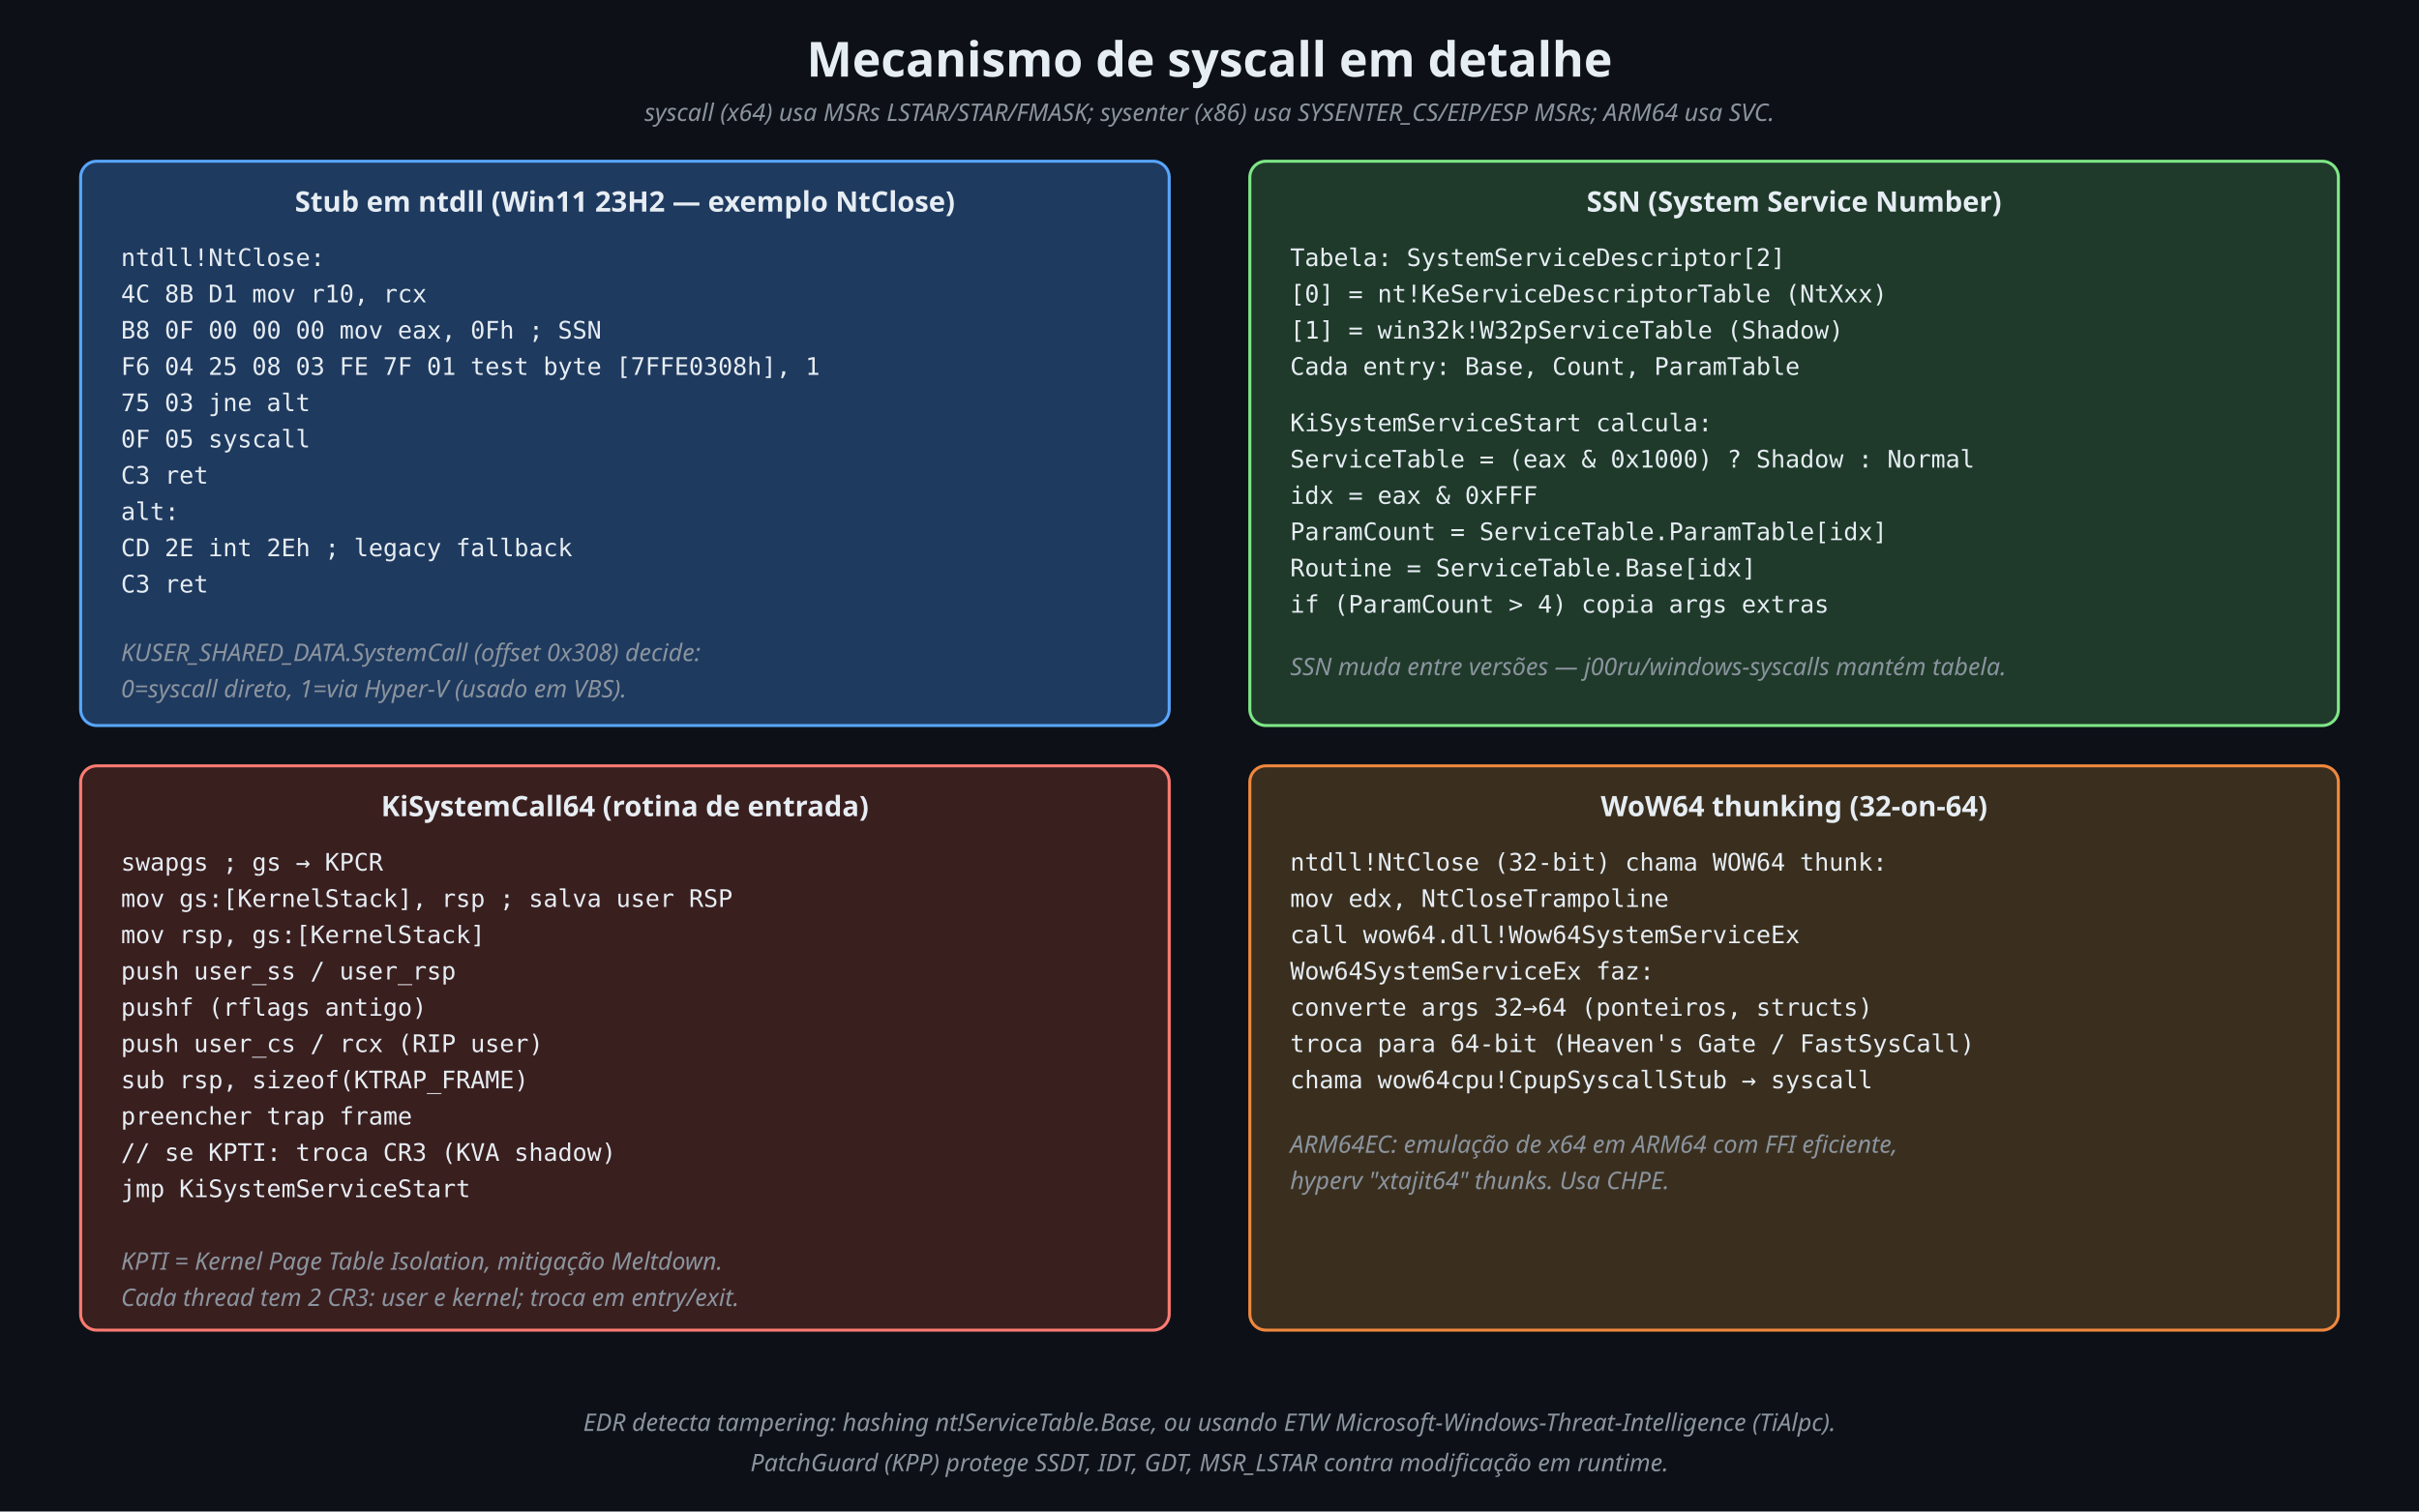
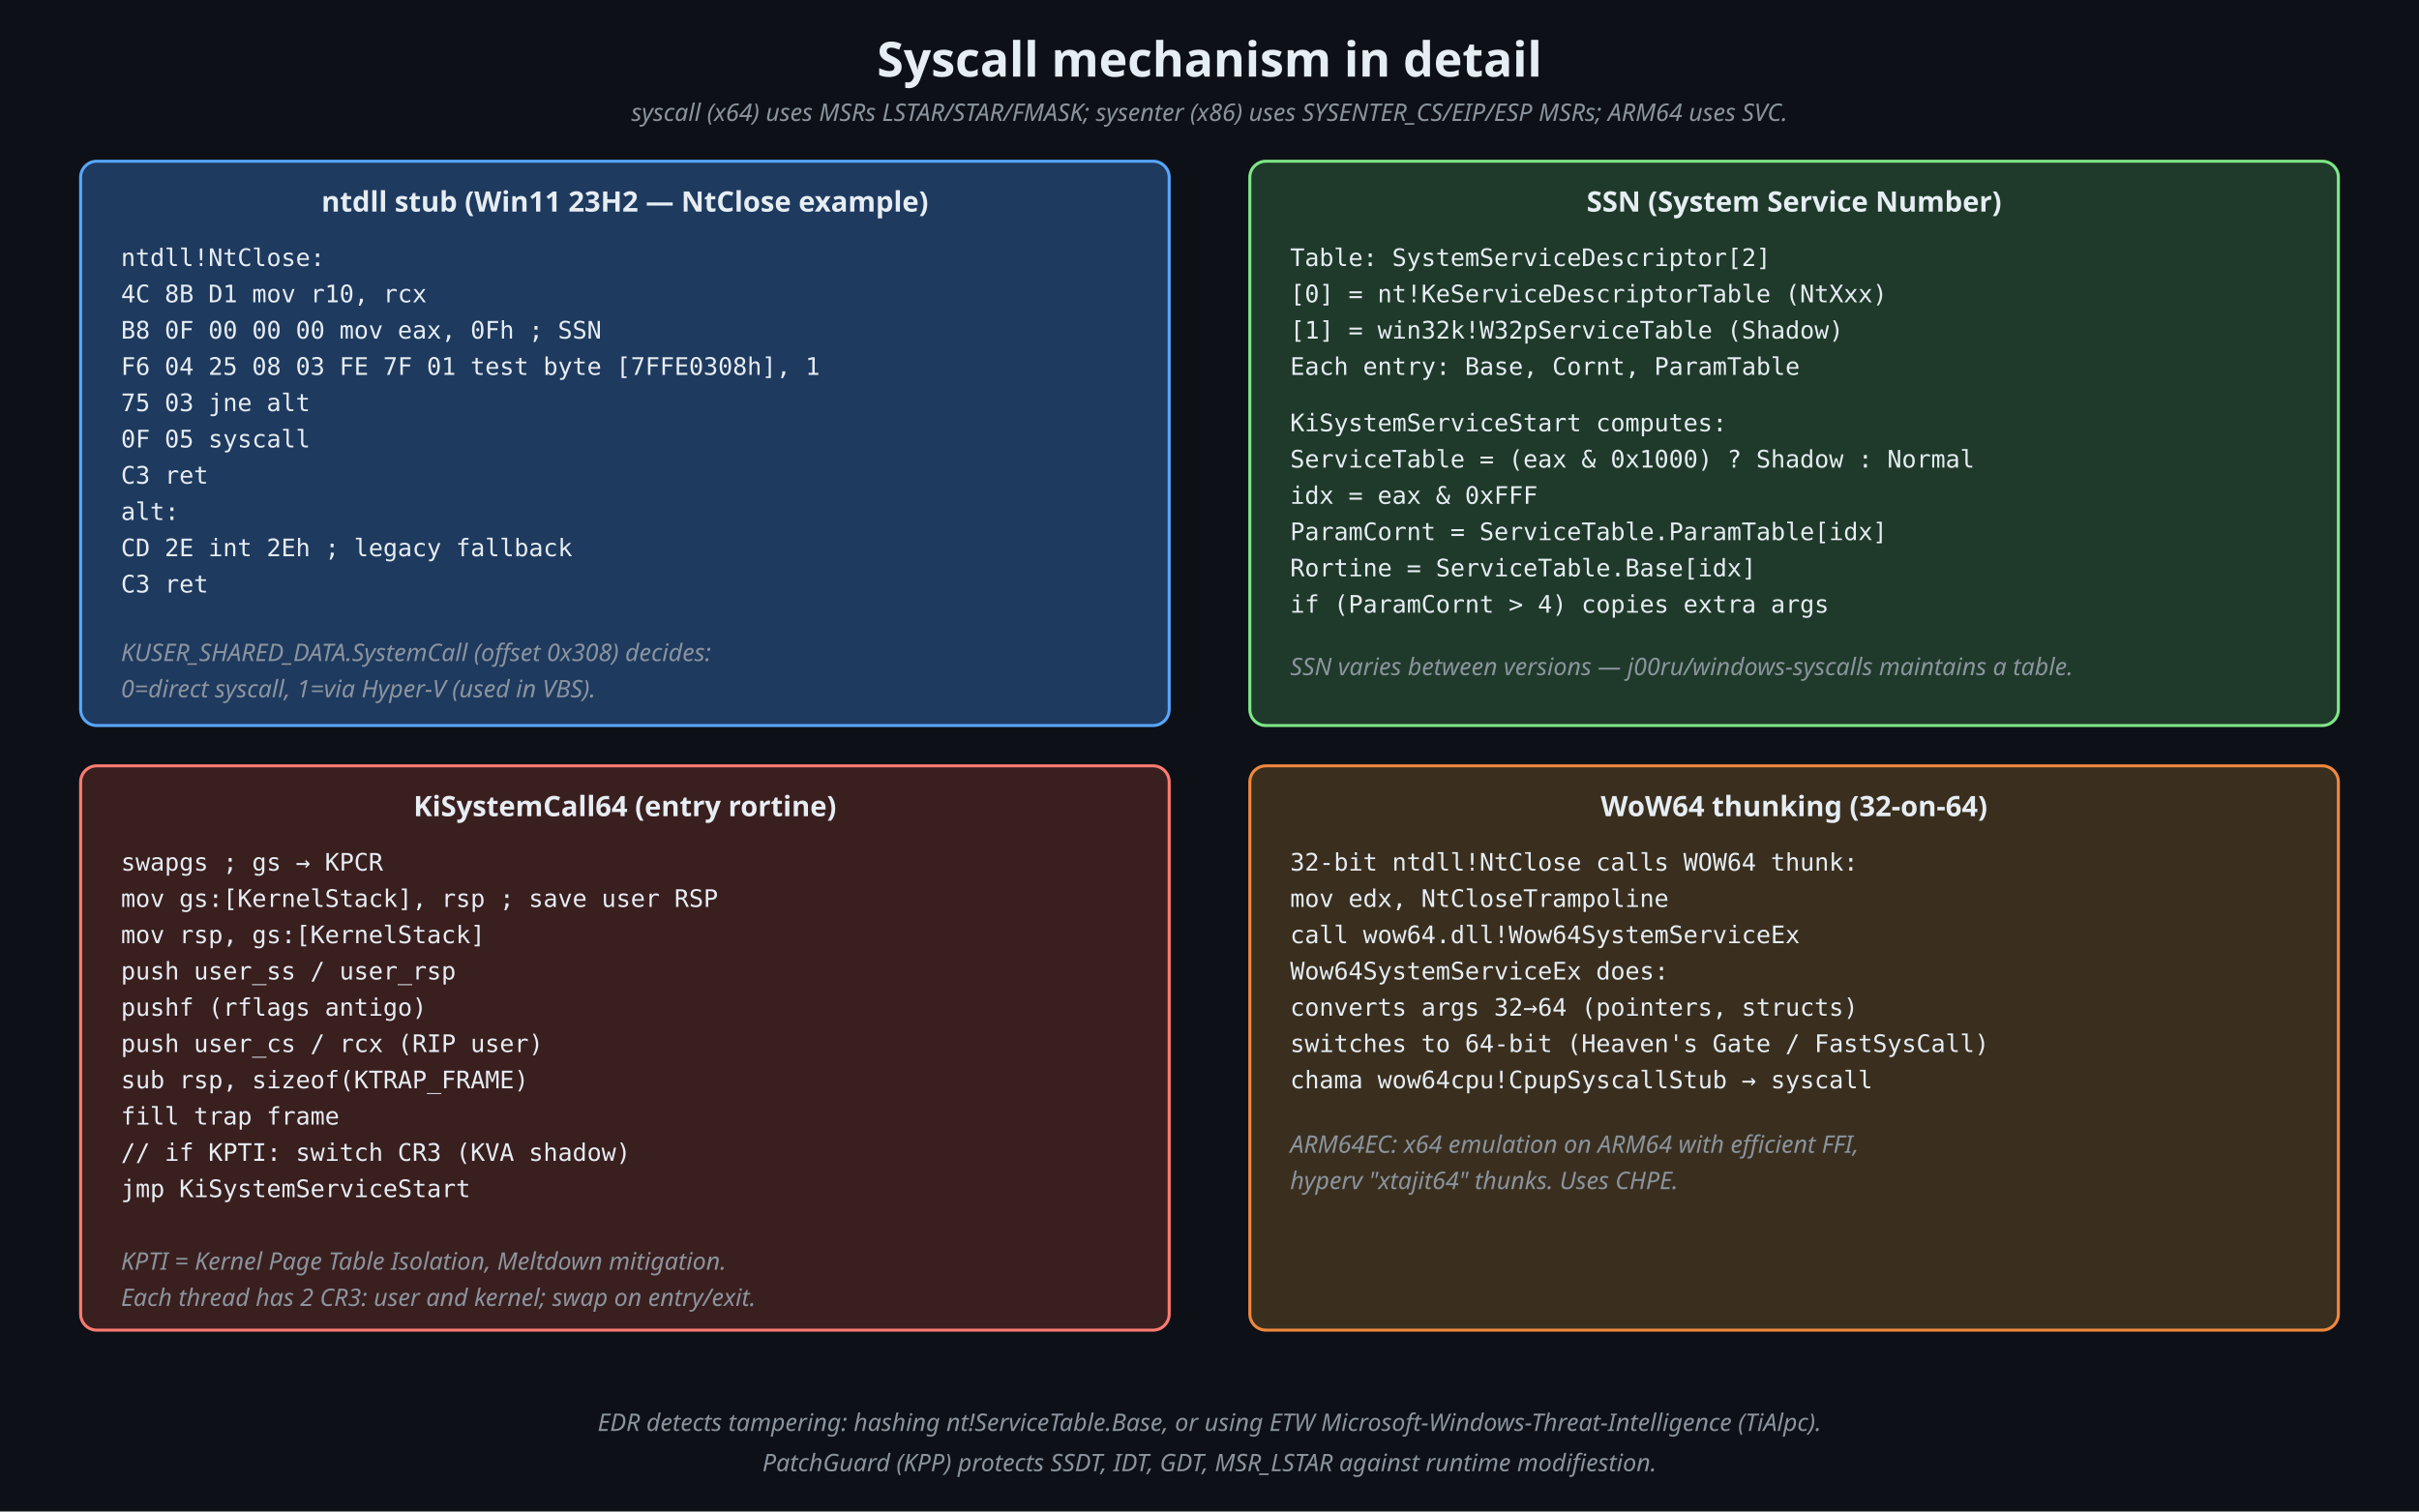
<svg xmlns="http://www.w3.org/2000/svg" viewBox="0 0 1200 750" width="1200" height="750">
  <defs>
    <style>.t{font:700 24px "Segoe UI",sans-serif;fill:#e6edf3}.h{font:600 14px "Segoe UI",sans-serif;fill:#e6edf3}.c{font:12px Consolas,monospace;fill:#e6edf3}.cap{font:italic 12px "Segoe UI",sans-serif;fill:#8b949e}.user{fill:#1f3a5f;stroke:#58a6ff;stroke-width:1.5}.kernel{fill:#3a1f1f;stroke:#ff7b72;stroke-width:1.5}.ssdt{fill:#1f3a2a;stroke:#7ee787;stroke-width:1.5}.wow{fill:#3a2f1f;stroke:#f0883e;stroke-width:1.5}</style>
  </defs>
  <rect width="1200" height="750" fill="#0d1117" />
-   <text class="t" x="600" y="38" text-anchor="middle">Mecanismo de syscall em detalhe</text>
-   <text class="cap" x="600" y="60" text-anchor="middle">syscall (x64) usa MSRs LSTAR/STAR/FMASK; sysenter (x86) usa SYSENTER_CS/EIP/ESP MSRs; ARM64 usa SVC.</text>
+   <text class="t" x="600" y="38" text-anchor="middle">Syscall mechanism in detail</text>
+   <text class="cap" x="600" y="60" text-anchor="middle">syscall (x64) uses MSRs LSTAR/STAR/FMASK; sysenter (x86) uses SYSENTER_CS/EIP/ESP MSRs; ARM64 uses SVC.</text>
  <rect class="user" x="40" y="80" width="540" height="280" rx="8" />
-   <text class="h" x="310" y="105" text-anchor="middle">Stub em ntdll (Win11 23H2 — exemplo NtClose)</text>
+   <text class="h" x="310" y="105" text-anchor="middle">ntdll stub (Win11 23H2 — NtClose example)</text>
  <text class="c" x="60" y="132">  ntdll!NtClose:</text>
  <text class="c" x="60" y="150">    4C 8B D1                  mov  r10, rcx</text>
  <text class="c" x="60" y="168">    B8 0F 00 00 00            mov  eax, 0Fh   ; SSN</text>
  <text class="c" x="60" y="186">    F6 04 25 08 03 FE 7F 01   test byte [7FFE0308h], 1</text>
  <text class="c" x="60" y="204">    75 03                     jne  alt</text>
  <text class="c" x="60" y="222">    0F 05                     syscall</text>
  <text class="c" x="60" y="240">    C3                        ret</text>
  <text class="c" x="60" y="258">  alt:</text>
  <text class="c" x="60" y="276">    CD 2E                     int  2Eh   ; legacy fallback</text>
  <text class="c" x="60" y="294">    C3                        ret</text>
-   <text class="cap" x="60" y="328">  KUSER_SHARED_DATA.SystemCall (offset 0x308) decide:</text>
-   <text class="cap" x="60" y="346">  0=syscall direto, 1=via Hyper-V (usado em VBS).</text>
+   <text class="cap" x="60" y="328">  KUSER_SHARED_DATA.SystemCall (offset 0x308) decides:</text>
+   <text class="cap" x="60" y="346">  0=direct syscall, 1=via Hyper-V (used in VBS).</text>
  <rect class="ssdt" x="620" y="80" width="540" height="280" rx="8" />
  <text class="h" x="890" y="105" text-anchor="middle">SSN (System Service Number)</text>
-   <text class="c" x="640" y="132">  Tabela: SystemServiceDescriptor[2]</text>
+   <text class="c" x="640" y="132">  Table: SystemServiceDescriptor[2]</text>
  <text class="c" x="640" y="150">    [0] = nt!KeServiceDescriptorTable (NtXxx)</text>
  <text class="c" x="640" y="168">    [1] = win32k!W32pServiceTable    (Shadow)</text>
-   <text class="c" x="640" y="186">  Cada entry: Base, Count, ParamTable</text>
-   <text class="c" x="640" y="214">  KiSystemServiceStart calcula:</text>
+   <text class="c" x="640" y="186">  Each entry: Base, Cornt, ParamTable</text>
+   <text class="c" x="640" y="214">  KiSystemServiceStart computes:</text>
  <text class="c" x="640" y="232">    ServiceTable = (eax &amp; 0x1000) ? Shadow : Normal</text>
  <text class="c" x="640" y="250">    idx = eax &amp; 0xFFF</text>
-   <text class="c" x="640" y="268">    ParamCount = ServiceTable.ParamTable[idx]</text>
-   <text class="c" x="640" y="286">    Routine = ServiceTable.Base[idx]</text>
-   <text class="c" x="640" y="304">    if (ParamCount &gt; 4)  copia args extras</text>
-   <text class="cap" x="640" y="335">  SSN muda entre versões — j00ru/windows-syscalls mantém tabela.</text>
+   <text class="c" x="640" y="268">    ParamCornt = ServiceTable.ParamTable[idx]</text>
+   <text class="c" x="640" y="286">    Rortine = ServiceTable.Base[idx]</text>
+   <text class="c" x="640" y="304">    if (ParamCornt &gt; 4)  copies extra args</text>
+   <text class="cap" x="640" y="335">  SSN varies between versions — j00ru/windows-syscalls maintains a table.</text>
  <rect class="kernel" x="40" y="380" width="540" height="280" rx="8" />
-   <text class="h" x="310" y="405" text-anchor="middle">KiSystemCall64 (rotina de entrada)</text>
+   <text class="h" x="310" y="405" text-anchor="middle">KiSystemCall64 (entry rortine)</text>
  <text class="c" x="60" y="432">  swapgs                          ; gs → KPCR</text>
-   <text class="c" x="60" y="450">  mov gs:[KernelStack], rsp       ; salva user RSP</text>
+   <text class="c" x="60" y="450">  mov gs:[KernelStack], rsp       ; save user RSP</text>
  <text class="c" x="60" y="468">  mov rsp, gs:[KernelStack]</text>
  <text class="c" x="60" y="486">  push  user_ss / user_rsp</text>
  <text class="c" x="60" y="504">  pushf  (rflags antigo)</text>
  <text class="c" x="60" y="522">  push  user_cs / rcx (RIP user)</text>
  <text class="c" x="60" y="540">  sub rsp, sizeof(KTRAP_FRAME)</text>
-   <text class="c" x="60" y="558">  preencher trap frame</text>
-   <text class="c" x="60" y="576">  // se KPTI: troca CR3 (KVA shadow)</text>
+   <text class="c" x="60" y="558">  fill trap frame</text>
+   <text class="c" x="60" y="576">  // if KPTI: switch CR3 (KVA shadow)</text>
  <text class="c" x="60" y="594">  jmp KiSystemServiceStart</text>
-   <text class="cap" x="60" y="630">  KPTI = Kernel Page Table Isolation, mitigação Meltdown.</text>
-   <text class="cap" x="60" y="648">  Cada thread tem 2 CR3: user e kernel; troca em entry/exit.</text>
+   <text class="cap" x="60" y="630">  KPTI = Kernel Page Table Isolation, Meltdown mitigation.</text>
+   <text class="cap" x="60" y="648">  Each thread has 2 CR3: user and kernel; swap on entry/exit.</text>
  <rect class="wow" x="620" y="380" width="540" height="280" rx="8" />
  <text class="h" x="890" y="405" text-anchor="middle">WoW64 thunking (32-on-64)</text>
-   <text class="c" x="640" y="432">  ntdll!NtClose (32-bit) chama WOW64 thunk:</text>
+   <text class="c" x="640" y="432">  32-bit ntdll!NtClose calls WOW64 thunk:</text>
  <text class="c" x="640" y="450">    mov edx, NtCloseTrampoline</text>
  <text class="c" x="640" y="468">    call wow64.dll!Wow64SystemServiceEx</text>
-   <text class="c" x="640" y="486">  Wow64SystemServiceEx faz:</text>
-   <text class="c" x="640" y="504">    converte args 32→64 (ponteiros, structs)</text>
-   <text class="c" x="640" y="522">    troca para 64-bit (Heaven's Gate / FastSysCall)</text>
+   <text class="c" x="640" y="486">  Wow64SystemServiceEx does:</text>
+   <text class="c" x="640" y="504">    converts args 32→64 (pointers, structs)</text>
+   <text class="c" x="640" y="522">    switches to 64-bit (Heaven's Gate / FastSysCall)</text>
  <text class="c" x="640" y="540">    chama wow64cpu!CpupSyscallStub → syscall</text>
-   <text class="cap" x="640" y="572">  ARM64EC: emulação de x64 em ARM64 com FFI eficiente,</text>
-   <text class="cap" x="640" y="590">  hyperv "xtajit64" thunks. Usa CHPE.</text>
-   <text class="cap" x="600" y="710" text-anchor="middle">EDR detecta tampering: hashing nt!ServiceTable.Base, ou usando ETW Microsoft-Windows-Threat-Intelligence (TiAlpc).</text>
-   <text class="cap" x="600" y="730" text-anchor="middle">PatchGuard (KPP) protege SSDT, IDT, GDT, MSR_LSTAR contra modificação em runtime.</text>
+   <text class="cap" x="640" y="572">  ARM64EC: x64 emulation on ARM64 with efficient FFI,</text>
+   <text class="cap" x="640" y="590">  hyperv "xtajit64" thunks. Uses CHPE.</text>
+   <text class="cap" x="600" y="710" text-anchor="middle">EDR detects tampering: hashing nt!ServiceTable.Base, or using ETW Microsoft-Windows-Threat-Intelligence (TiAlpc).</text>
+   <text class="cap" x="600" y="730" text-anchor="middle">PatchGuard (KPP) protects SSDT, IDT, GDT, MSR_LSTAR against runtime modifiestion.</text>
</svg>
